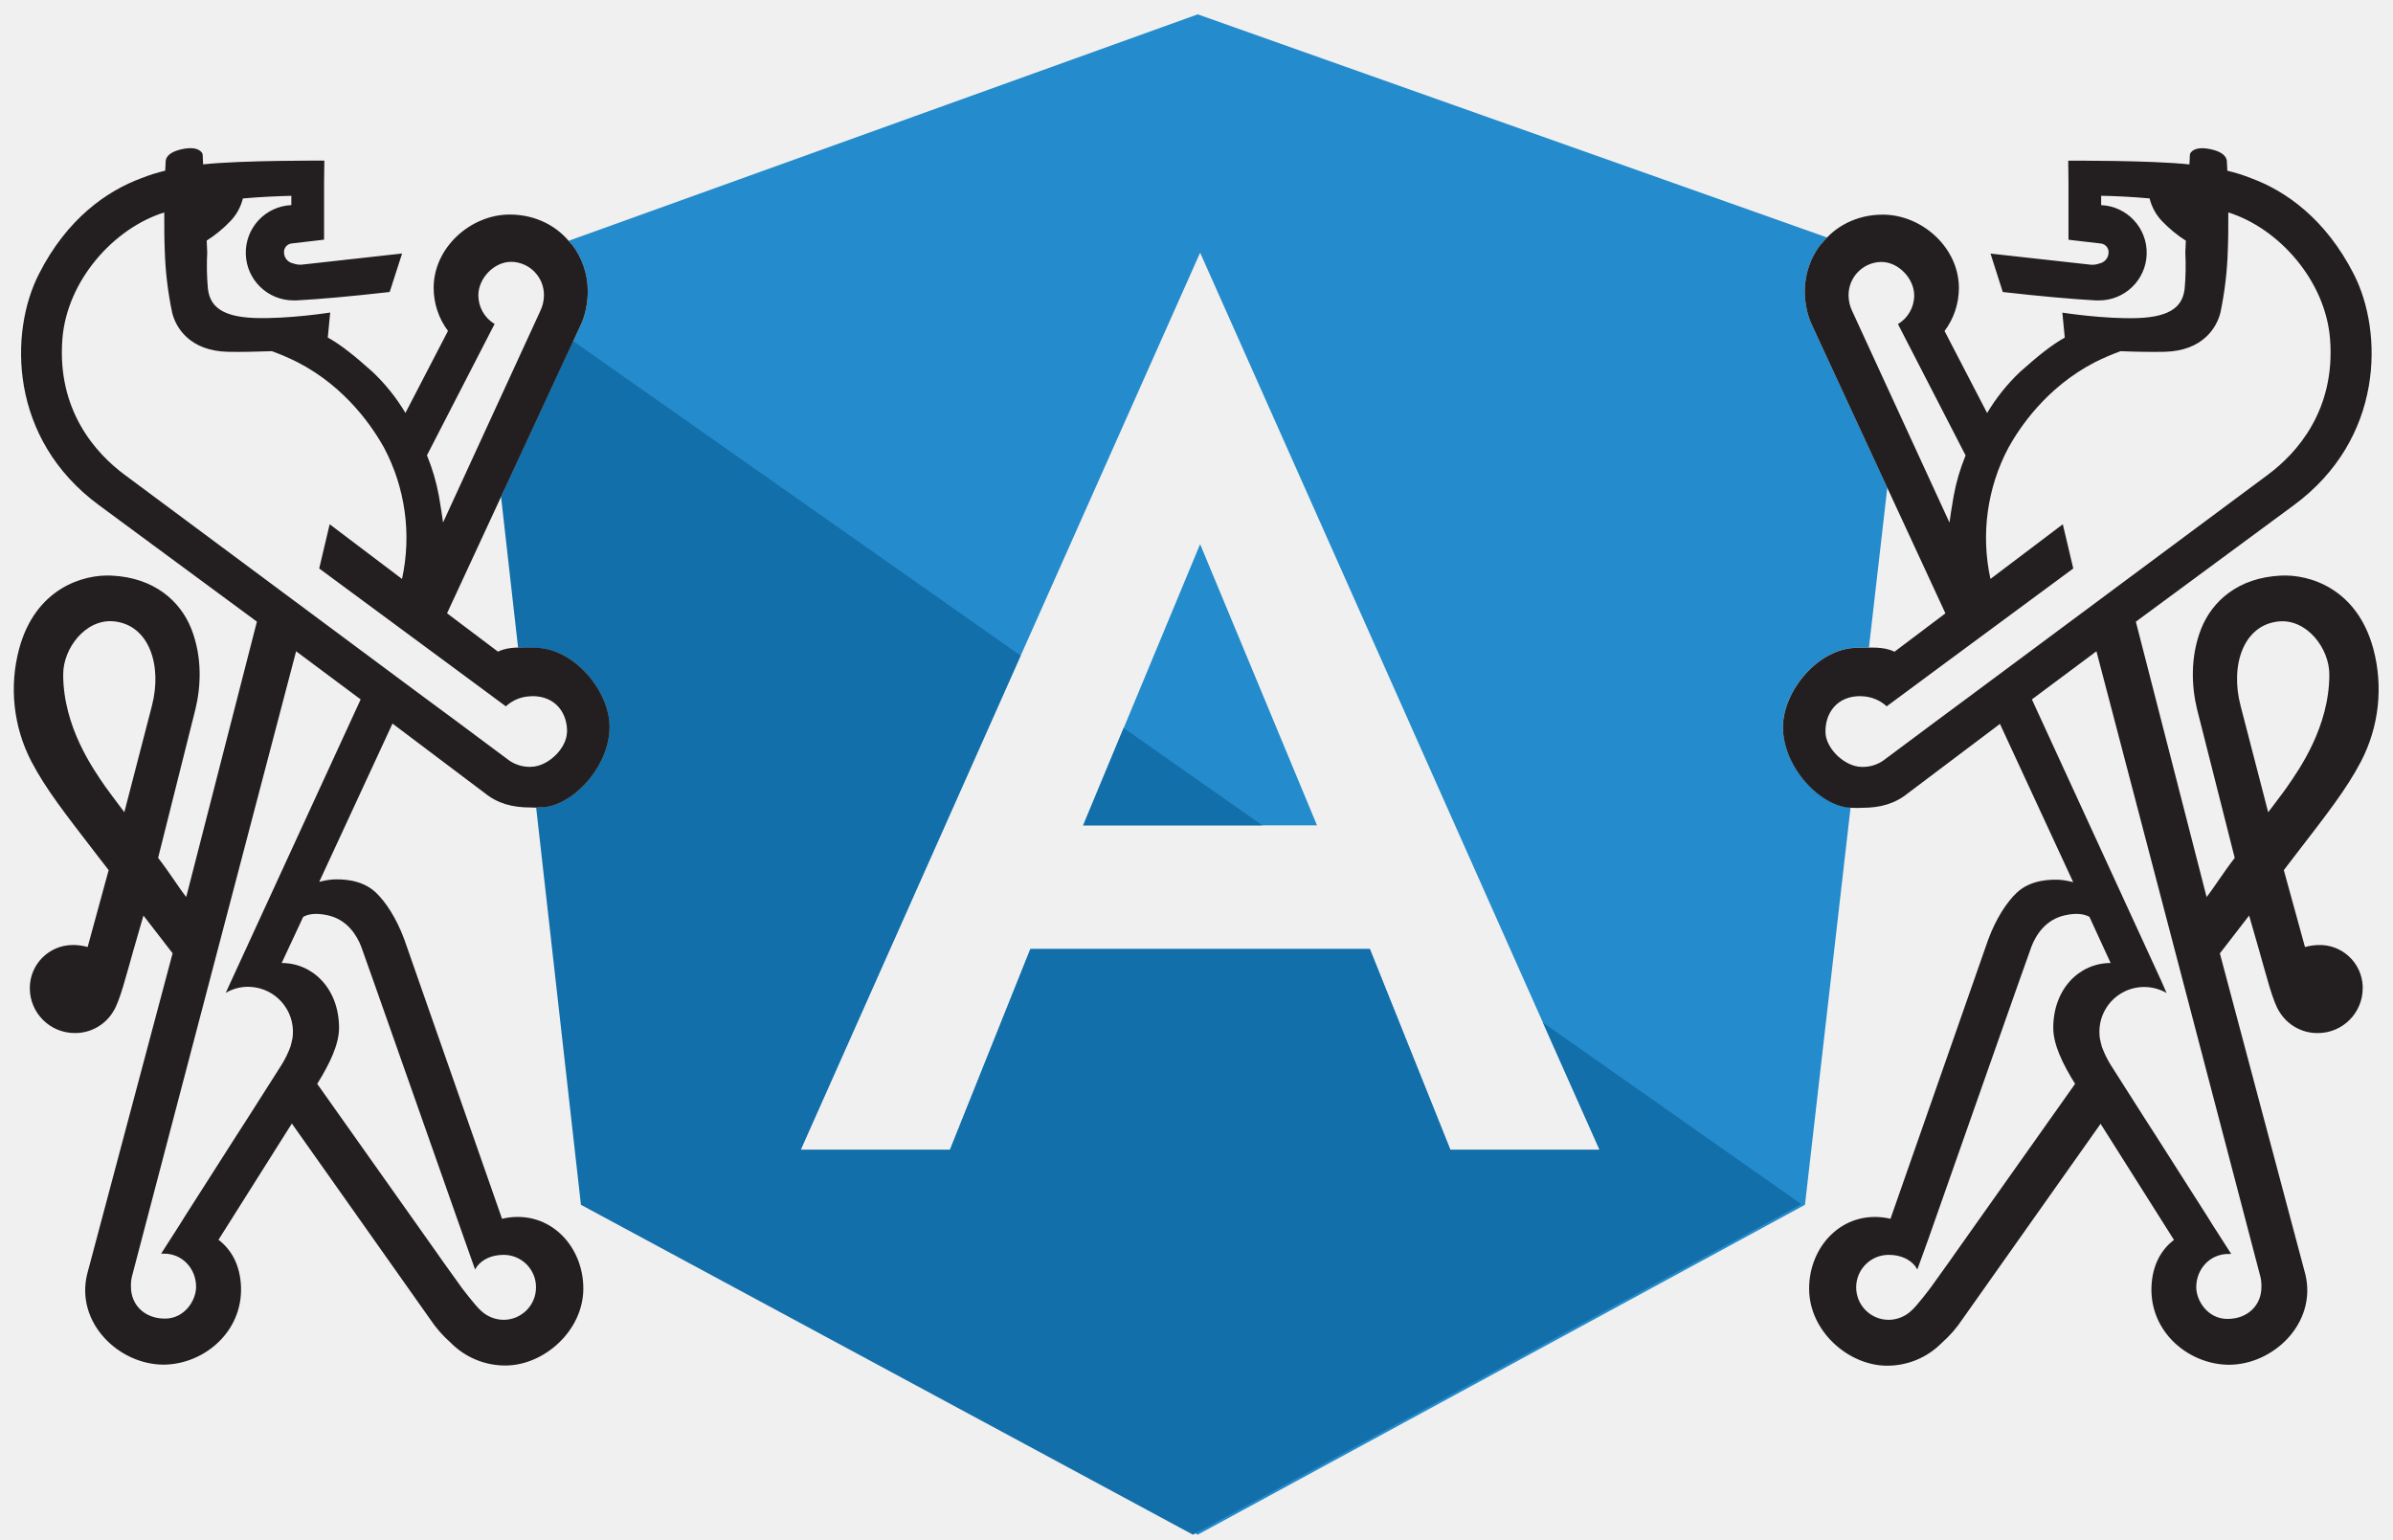
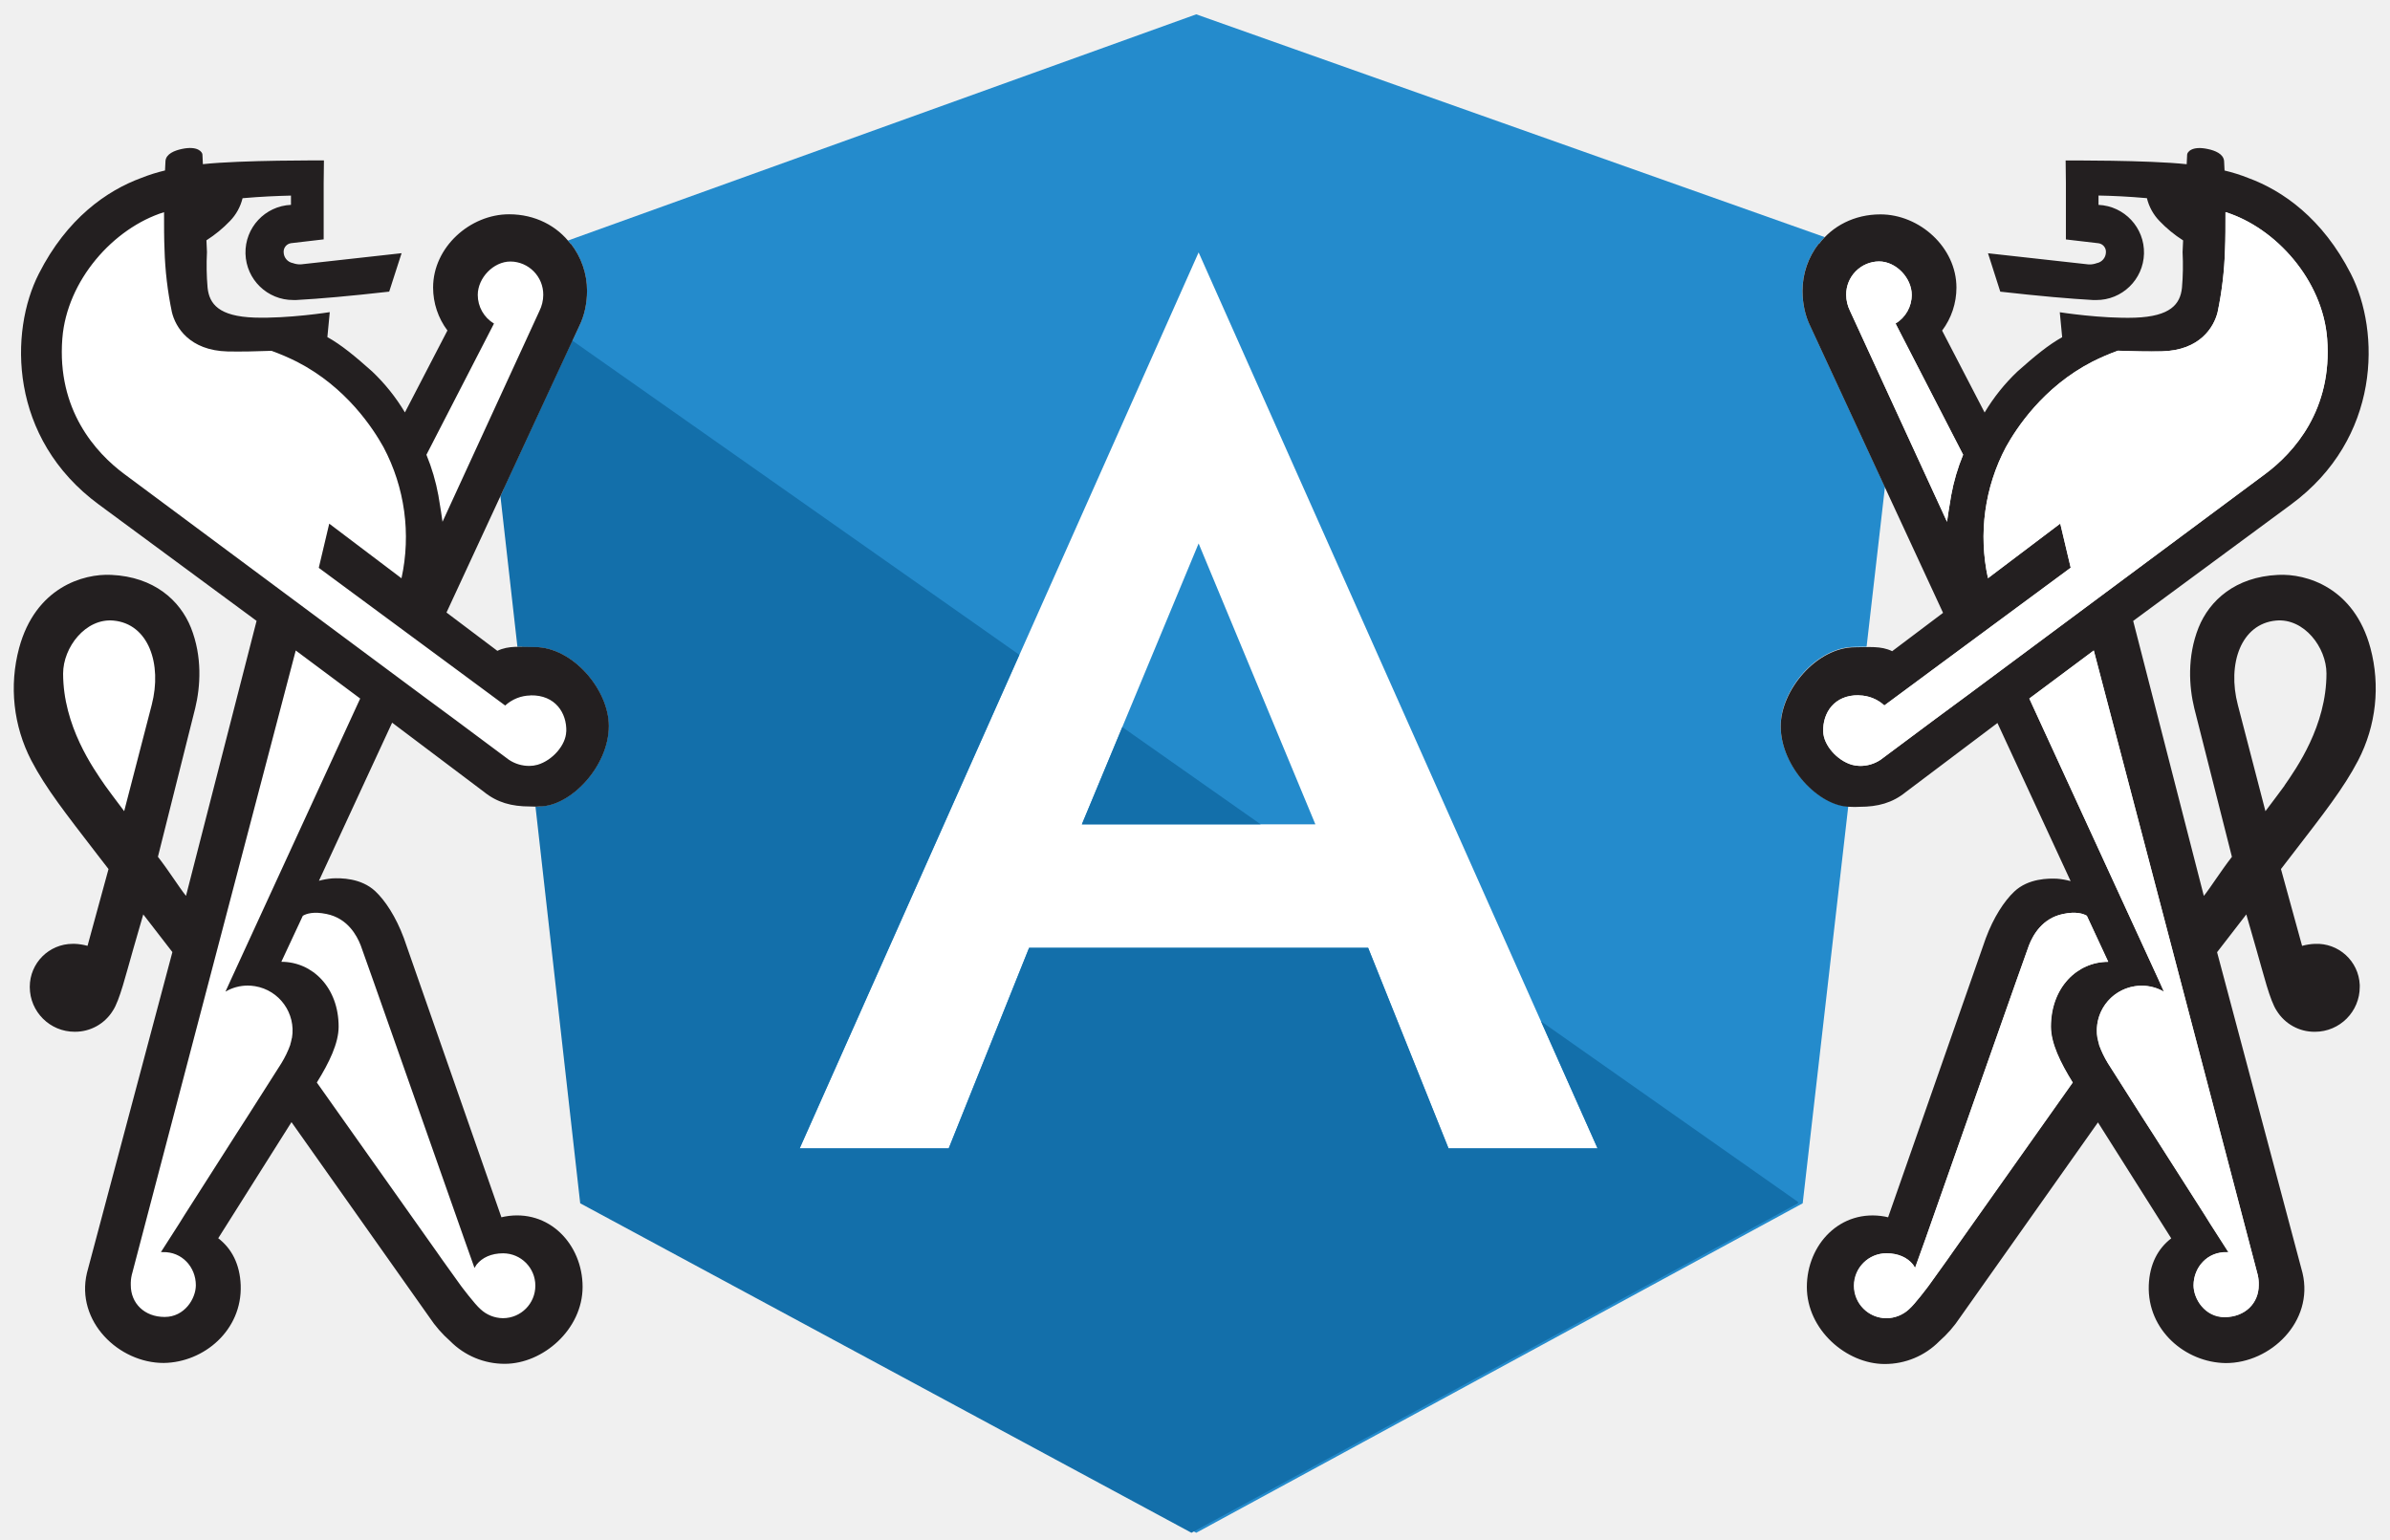
- <svg xmlns="http://www.w3.org/2000/svg" viewBox="0 0 1000.97 643.93">
+ <svg xmlns="http://www.w3.org/2000/svg" viewBox="0 0 1000.97 644.97">
  <defs>
-     <style>.a{fill:#248bcc}.b{fill:#136faa}</style>
+     <style>.a{fill:#fff}.b{fill:#248bcc}.c{fill:#136faa}.d{fill:#231f20}</style>
  </defs>
-   <path class="a" d="M745.76 304.06c0-15.06 15-33.09 31.09-33.09 1.67 0 3.31-.06 4.91-.08l7.68-66.89-31.23-67.42a30.71 30.71 0 0 1-2.46-7.09 36.33 36.33 0 0 1-.83-7.71 32 32 0 0 1 6.84-19.78v.25a32.69 32.69 0 0 1 2.48-2.9L501 6l-263.17 94.74c.41.48.8 1 1.18 1.48V102a32.08 32.08 0 0 1 6.84 19.84 36.33 36.33 0 0 1-.83 7.71 30.71 30.71 0 0 1-2.46 7.09l-31.35 67.7 7.51 66.57c1.7 0 3.43.09 5.2.09C240 271 255 289 255 304.06c0 16.8-15.75 33.45-28.74 33.72L245 504l256 138 254-138 19.08-166.24c-12.9-.61-28.32-17.08-28.32-33.7zM606.68 481L573 397H431l-33.65 84h-62.44L502 105.7 669.09 481z" />
-   <path class="a" d="M453.11 345.26h97.78L502 227.64z" />
-   <path class="b" d="M645.39 427.77l23.7 53.23h-62.41L573 397H431l-33.65 84h-62.44l92-206.74-187.18-131.58-30.15 65.11 7.12 63.1c2.32-.05 4.73.08 7.2.08 16.1 0 31.1 18 31.1 33.09 0 16.94-16 33.73-29.06 33.73a9.3 9.3 0 0 1-1.67.07L243 504l256 138 254-138 .06-.56z" />
-   <path class="b" d="M528 345.26l-58-40.72-16.93 40.72z" />
-   <path d="M255 304.06c0 16.94-16 33.73-29.06 33.73a26.7 26.7 0 0 1-4 0c-7.69 0-13.77-1.64-19.35-6.16l-38.41-28.94-30.65 66.22a31.42 31.42 0 0 1 5.61-1c3.43-.17 12-.23 18 5.39 4.15 3.9 8.64 10.72 11.93 19.56l40.93 117c.45-.14.9-.2 1.38-.31C229.94 506.16 244 521.24 244 539s-16.54 32.23-32.6 32.23a32 32 0 0 1-22.88-9.54 50.09 50.09 0 0 1-8.67-9.94L122.08 470 91.4 518.63c5.59 4.29 9.07 10.8 9.41 19.67.67 18.87-15.42 32.34-32.2 32.57-18.79.08-37-17.38-32.2-37.7.42-1.6 28.18-105.92 35.79-134.39L60 383l-4.15 14.37c-3.09 10.67-5.73 21.73-8.62 26a18.57 18.57 0 0 1-15.92 8.78 18.78 18.78 0 0 1-18.84-18.72v-.11a18 18 0 0 1 18-18h.86a24.07 24.07 0 0 1 5.33.84L45.45 364l-4.52-5.84c-13.59-17.68-21.68-27.9-27.82-39.64A65.47 65.47 0 0 1 8 271.44c6.82-25.32 26.78-31.27 38.68-30.65 17.91.84 28.69 10.72 33.27 22.06 4.86 12.19 4 24.76 1.8 33.8l-15.61 62.21C71 365.1 75 371.66 77.9 375.23l29.56-115.18-66-48.68C3.56 183.55 3.9 138.8 16.28 114.63 28 91.5 44.72 79.82 59.23 74.51a69.48 69.48 0 0 1 9.88-3.11c.11-2 .14-3.4.2-4 .28-3 3.82-4.35 6.82-5 6.76-1.46 8.65 1.35 8.65 2.36l.19 4c16.2-1.76 50.7-1.57 50.7-1.57l-.11 9.46v23.61l-13.7 1.6a3.61 3.61 0 0 0-3.06 3.85 4.72 4.72 0 0 0 3.87 4.49 8.54 8.54 0 0 0 3.12.53h.21l42.19-4.68-5.19 16.1c-16.42 1.86-29.36 3-38.9 3.51h-1.24a19.94 19.94 0 0 1-1-39.86v-3.88c-5.73.14-12.63.42-20.27 1.1a20.77 20.77 0 0 1-5.22 9.49 53.06 53.06 0 0 1-9.91 8.14l.22 4.94a107.81 107.81 0 0 0 .26 14.93c.73 6.85 4.8 12 19.65 12.5 14.12.47 31.52-2.28 31.52-2.28l-1 10.45c5.76 3.2 11.43 7.86 18.73 14.37a80.56 80.56 0 0 1 13.75 17.18l17.8-34.31a30 30 0 0 1-6-18c0-16.93 15.52-30.68 31.83-30.68 10.95 0 20.16 4.91 25.8 12.46V102a32.08 32.08 0 0 1 6.84 19.84 36.33 36.33 0 0 1-.83 7.71 30.71 30.71 0 0 1-2.46 7.09L187 256.55l21.31 16.06c4.7-2.33 10-1.64 15.59-1.64C240 271 255 289 255 304.06zm-17.81 2.36c.26-7.8-4.6-15.38-14.88-15.21l-.19.05a16 16 0 0 0-10.53 4.21l-13.81-10.21-5.92-4.38-58.34-43.07 4.38-18.5 30.26 22.88a80.49 80.49 0 0 0-7.52-54.91c-4.3-7.72-15.47-25.1-36.19-35.76a97.46 97.46 0 0 0-10.72-4.61c-6.29.23-12.89.37-18.39.26C79.33 146.8 73.49 137 72 130.74a148.52 148.52 0 0 1-3.09-26.16c-.2-4.32-.2-10-.2-15.72C47.47 95.51 28 117.44 26.1 141.8c-2.33 29.87 14 47.84 25.86 56.68l124.78 92.73 13.87 10.24 22.49 16.76a15.21 15.21 0 0 0 8.7 2.59 12.6 12.6 0 0 0 3.34-.48c6.26-1.83 11.86-8.25 12-13.9zm-11.26-176.18a15.33 15.33 0 0 0 1.6-6.71 13.87 13.87 0 0 0-13.74-14c-7.16 0-13.7 6.91-13.7 14a14 14 0 0 0 6.79 12l-28.29 54.94a84.61 84.61 0 0 1 5 17c.88 5.22 1.44 8.73 1.74 11.09zm-1.72 408.26a13.53 13.53 0 0 0-13.5-13.56c-4.94 0-8.73 1.77-11.11 4.72l-.88 1.4-4.54-12.8-.51-1.46c-12-34-41.27-117.4-42.59-120.82-1.65-4.24-5.53-11.35-14.26-13.15-5.5-1.17-8.56-.13-10 .74l-9 19.28c13.11 0 24 10.87 24 27.15 0 6.91-3.9 15-9.13 23.41l50.26 71 2.24 3.2 7.89 11s5.78 7.72 8.17 9.75a13.91 13.91 0 0 0 9.43 3.76 13.58 13.58 0 0 0 13.53-13.62zM96.76 410.24l54.1-117.66-27-20.13-68.7 261.64a16.56 16.56 0 0 0-.39 4.21c0 7.53 5.67 13.31 14.2 13.31 8.34 0 13.06-7.69 13.06-13.31 0-7.52-5.76-14.09-13.84-13.86h-.79l7.69-12 2.22-3.57 21.84-34.22 4.55-7.07 14.17-22.27a42.41 42.41 0 0 0 3.74-7.77v-.25a10 10 0 0 0 .43-1.6 4.31 4.31 0 0 1 .25-1 18.83 18.83 0 0 0-15.52-21.64 19.21 19.21 0 0 0-2.93-.25 18.38 18.38 0 0 0-9.4 2.52zm-33.21-115c4.44-17.15-1.34-33.94-16-35.32-11.74-1.09-21.12 11.26-21.12 22.18 0 22 12.66 39.78 17.58 46.91 1.23 1.8 4.27 5.75 8 10.75zM776.85 271c5.6 0 10.89-.69 15.59 1.64l21.31-16.06-55.54-120a30.71 30.71 0 0 1-2.46-7.09 36.33 36.33 0 0 1-.83-7.71 32.12 32.12 0 0 1 6.84-19.78v.25c5.64-7.55 14.85-12.46 25.8-12.46 16.31 0 31.83 13.75 31.83 30.68a30 30 0 0 1-6 18l17.8 34.31a80.56 80.56 0 0 1 13.75-17.18c7.3-6.51 13-11.17 18.73-14.37l-1-10.45s17.4 2.75 31.52 2.28c14.85-.54 18.92-5.65 19.65-12.5a107.81 107.81 0 0 0 .26-14.93l.22-4.94a53.06 53.06 0 0 1-9.91-8.14 20.79 20.79 0 0 1-5.25-9.55c-7.64-.68-14.54-1-20.27-1.1v3.91a19.94 19.94 0 0 1-1 39.86h-1.24c-9.54-.53-22.48-1.65-38.9-3.51l-5.14-16.08 42.19 4.68h.2a8.54 8.54 0 0 0 3.12-.53 4.72 4.72 0 0 0 3.87-4.49 3.61 3.61 0 0 0-3.06-3.85l-13.7-1.6V76.67l-.11-9.46s34.5-.19 50.7 1.57l.19-4c0-1 1.89-3.82 8.65-2.36 3 .62 6.54 2 6.82 5 .06.62.09 2 .2 4a69.48 69.48 0 0 1 9.88 3.11c14.51 5.31 31.19 17 43 40.12 12.38 24.17 12.72 68.92-25.15 96.74l-66 48.68L923 375.25c2.86-3.57 6.93-10.13 11.76-16.37L919 296.65c-2.19-9-3.06-21.61 1.8-33.8 4.58-11.34 15.36-21.22 33.27-22.06 11.9-.62 31.86 5.33 38.68 30.65a65.49 65.49 0 0 1-5.14 47.05c-6.14 11.74-14.23 22-27.82 39.64L955.3 364l8.85 32.17a24.07 24.07 0 0 1 5.33-.84 18 18 0 0 1 18.82 17.14v.86a18.78 18.78 0 0 1-18.73 18.83h-.11a18.57 18.57 0 0 1-15.92-8.78c-2.89-4.27-5.53-15.33-8.62-26L940.79 383l-12.24 15.83c7.61 28.47 35.37 132.79 35.79 134.39 4.78 20.32-13.41 37.78-32.2 37.7-16.78-.23-32.87-13.7-32.2-32.57.34-8.87 3.82-15.38 9.41-19.67l-30.69-48.57-57.77 81.72a50.09 50.09 0 0 1-8.67 9.94 32 32 0 0 1-22.88 9.54c-16.06 0-32.6-14.37-32.6-32.23s14.07-32.87 32.65-29.53c.48.11.93.17 1.38.31L831.67 393c3.29-8.84 7.78-15.66 11.93-19.56 5.93-5.62 14.54-5.56 18-5.39a31.42 31.42 0 0 1 5.61 1l-30.65-66.22-38.41 28.94c-5.58 4.52-11.66 6.16-19.35 6.16a28.93 28.93 0 0 1-3.95 0c-13.05 0-29.06-16.79-29.06-33.73-.03-15.2 14.96-33.2 31.06-33.2zm-1.24 49.35a12.6 12.6 0 0 0 3.34.48 15.21 15.21 0 0 0 8.7-2.59l22.49-16.76L824 291.21l124.78-92.73c11.85-8.84 28.19-26.81 25.86-56.68-1.91-24.36-21.37-46.29-42.56-52.94 0 5.72 0 11.4-.2 15.72a148.52 148.52 0 0 1-3.09 26.16c-1.54 6.29-7.38 16.06-23.38 16.43-5.5.11-12.1 0-18.39-.26a97.46 97.46 0 0 0-10.72 4.61c-20.72 10.66-31.89 28-36.19 35.76a80.49 80.49 0 0 0-7.52 54.91l30.26-22.88 4.38 18.5-58.33 43.07-5.9 4.38-13.81 10.21a16 16 0 0 0-10.53-4.21l-.19-.05c-10.28-.17-15.14 7.41-14.88 15.21.14 5.65 5.76 12.07 12 13.9zm39.84-101.74c.3-2.36.86-5.87 1.74-11.09a84.61 84.61 0 0 1 5-17l-28.29-54.94a14 14 0 0 0 6.79-12c0-7-6.54-14-13.7-14a13.87 13.87 0 0 0-13.76 14 15.33 15.33 0 0 0 1.6 6.71zM790 552.12a13.91 13.91 0 0 0 9.43-3.76c2.39-2 8.17-9.75 8.17-9.75l7.89-11 2.24-3.2 50.26-71c-5.23-8.39-9.13-16.5-9.13-23.41 0-16.28 10.89-27.15 24-27.15L874 383.57c-1.46-.87-4.52-1.91-10-.74-8.73 1.8-12.61 8.91-14.26 13.15-1.32 3.42-30.6 86.77-42.59 120.82l-.51 1.46-4.64 12.8-.88-1.4c-2.38-2.95-6.17-4.72-11.11-4.72a13.59 13.59 0 0 0 0 27.18zM906.26 415.4a18.72 18.72 0 0 0-28.1 16.14 18.43 18.43 0 0 0 .25 3.23 4.31 4.31 0 0 1 .25 1 10 10 0 0 0 .43 1.6v.25a42.41 42.41 0 0 0 3.74 7.77L897 467.66l4.55 7.07L923.39 509l2.22 3.57 7.69 12h-.79c-8.08-.23-13.84 6.34-13.84 13.86 0 5.62 4.72 13.31 13.06 13.31 8.53 0 14.2-5.78 14.2-13.31a16.56 16.56 0 0 0-.39-4.21l-68.62-261.77-27 20.13L904 410.24zm42.5-75.6c3.76-5 6.8-8.95 8-10.75 4.92-7.13 17.58-24.93 17.58-46.91 0-10.92-9.38-23.27-21.12-22.18-14.71 1.38-20.49 18.17-16 35.32z" fill="#231f20" />
+   <path class="a" d="M502 105.7L669.09 481h-62.41L573 397H431l-33.65 84h-62.44zm48.89 239.56L502 227.64l-48.89 117.62z" />
+   <path class="b" d="M758.21 136.61L789.44 204l-7.68 66.86c-1.6 0-3.24.08-4.91.08-16.1 0-31.09 18-31.09 33.09 0 16.62 15.42 33.09 28.32 33.7L755 504 501 642 245 504l-18.75-166.22c13-.27 28.74-16.92 28.74-33.72C255 289 240 271 223.9 271c-1.77 0-3.5-.07-5.2-.09l-7.51-66.57 31.35-67.7a30.71 30.71 0 0 0 2.46-7.09 36.33 36.33 0 0 0 .83-7.71A32.07 32.07 0 0 0 239 102v.25c-.38-.51-.77-1-1.18-1.48L501 6l263.22 93.32a32.69 32.69 0 0 0-2.48 2.9V102a32.08 32.08 0 0 0-6.84 19.84 36.33 36.33 0 0 0 .83 7.71 30.61 30.61 0 0 0 2.48 7.06zM669.09 481L502 105.7 334.91 481h62.41L431 397h142l33.65 84z" />
+   <path class="b" d="M502 227.64l48.89 117.62h-97.78L502 227.64z" />
+   <path class="c" d="M645.39 427.77l23.7 53.23h-62.41L573 397H431l-33.65 84h-62.44l92-206.74-187.18-131.58-30.15 65.11 7.12 63.1c2.32-.05 4.73.08 7.2.08 16.1 0 31.1 18 31.1 33.09 0 16.94-16 33.73-29.06 33.73a9.3 9.3 0 0 1-1.67.07L243 504l256 138 254-138 .06-.56z" />
+   <path class="c" d="M527.98 345.26l-57.94-40.72-16.93 40.72h74.87z" />
+   <path class="a" d="M47.5 260c14.71 1.38 20.49 18.17 16 35.32L52 339.8c-3.76-5-6.8-8.95-8-10.75-4.92-7.13-17.58-24.93-17.58-46.91-.04-10.92 9.34-23.27 21.08-22.14zM210.71 524.94a13.59 13.59 0 0 1 0 27.18 13.91 13.91 0 0 1-9.43-3.76c-2.39-2-8.17-9.75-8.17-9.75l-7.89-11-2.24-3.2-50.26-71c5.23-8.39 9.13-16.5 9.13-23.41 0-16.28-10.89-27.15-24-27.15l9-19.28c1.46-.87 4.52-1.91 10-.74 8.73 1.8 12.61 8.91 14.26 13.15 1.32 3.42 30.6 86.77 42.59 120.82l.51 1.46 4.54 12.8.88-1.4c2.37-2.95 6.14-4.72 11.08-4.72z" />
+   <path class="a" d="M150.86 292.58l-54.1 117.66-2.27 5.16a18.72 18.72 0 0 1 28.1 16.14 18.43 18.43 0 0 1-.25 3.23 4.31 4.31 0 0 0-.25 1 10 10 0 0 1-.43 1.6v.25a42.41 42.41 0 0 1-3.74 7.77l-14.22 22.23-4.55 7.07-21.84 34.22-2.22 3.57-7.69 12h.79c8.08-.27 13.81 6.3 13.81 13.82 0 5.62-4.72 13.31-13.06 13.31-8.53 0-14.2-5.78-14.2-13.31a16.56 16.56 0 0 1 .39-4.21l68.67-261.64zM227.53 123.53a15.33 15.33 0 0 1-1.6 6.71l-40.63 88.34c-.3-2.36-.86-5.87-1.74-11.09a84.61 84.61 0 0 0-5-17l28.29-54.94a14 14 0 0 1-6.79-12c0-7 6.54-14 13.7-14a13.86 13.86 0 0 1 13.77 14zM222.3 291.21c10.28-.17 15.14 7.41 14.88 15.21-.16 5.65-5.78 12.07-12 13.9a12.6 12.6 0 0 1-3.34.48 15.21 15.21 0 0 1-8.7-2.59l-22.49-16.76-13.87-10.24L52 198.48c-11.85-8.84-28.19-26.81-25.86-56.68C28 117.44 47.47 95.51 68.66 88.86c0 5.72 0 11.4.2 15.72A148.48 148.48 0 0 0 72 130.74c1.54 6.29 7.38 16.06 23.38 16.43 5.5.11 12.1 0 18.39-.26a97.46 97.46 0 0 1 10.72 4.61c20.72 10.66 31.89 28 36.19 35.76a80.49 80.49 0 0 1 7.52 54.91l-30.26-22.88-4.38 18.5 58.34 43.07 5.92 4.38 13.81 10.21a16 16 0 0 1 10.53-4.21z" />
+   <path class="d" d="M223.9 271c16.1 0 31.1 18 31.1 33.06 0 16.94-16 33.73-29.06 33.73a9.07 9.07 0 0 1-1.28.08c-.87 0-1.77-.08-2.67-.08-7.69 0-13.77-1.64-19.35-6.16l-38.41-28.94-30.65 66.22a31.42 31.42 0 0 1 5.61-1c3.43-.17 12-.23 18 5.39 4.15 3.9 8.64 10.72 11.93 19.56l40.88 117c.45-.14.9-.2 1.38-.31C229.94 506.16 244 521.24 244 539s-16.54 32.23-32.6 32.23a32 32 0 0 1-22.88-9.54 50.09 50.09 0 0 1-8.67-9.94L122.08 470 91.4 518.63c5.59 4.29 9.07 10.8 9.41 19.67.67 18.87-15.42 32.34-32.2 32.57-18.79.08-37-17.38-32.2-37.7.42-1.6 28.18-105.92 35.79-134.39L60 383l-4.15 14.37c-3.09 10.67-5.73 21.73-8.62 26a18.57 18.57 0 0 1-15.92 8.78 18.78 18.78 0 0 1-18.84-18.72v-.11a18 18 0 0 1 18-18h.86a24.07 24.07 0 0 1 5.33.84L45.45 364l-4.52-5.84c-13.59-17.68-21.68-27.9-27.82-39.64A65.47 65.47 0 0 1 8 271.44c6.82-25.32 26.78-31.27 38.68-30.65 17.91.84 28.69 10.72 33.27 22.06 4.86 12.19 4 24.76 1.8 33.8l-15.61 62.21C71 365.1 75 371.66 77.9 375.23l29.56-115.18-66-48.68C3.56 183.55 3.9 138.8 16.28 114.63 28 91.5 44.72 79.82 59.23 74.51a69.48 69.48 0 0 1 9.88-3.11c.11-2 .14-3.4.2-4 .28-3 3.82-4.35 6.82-5 6.76-1.46 8.65 1.35 8.65 2.36l.19 4c16.2-1.76 50.7-1.57 50.7-1.57l-.11 9.46v23.61l-13.7 1.6a3.61 3.61 0 0 0-3.06 3.85 4.72 4.72 0 0 0 3.87 4.49 8.54 8.54 0 0 0 3.12.53h.21l42.19-4.68-5.19 16.1c-16.42 1.86-29.36 3-38.9 3.51h-1.24a19.94 19.94 0 0 1-1-39.86v-3.88c-5.73.14-12.63.42-20.27 1.1a20.77 20.77 0 0 1-5.22 9.49 53.06 53.06 0 0 1-9.91 8.14l.22 4.94a107.81 107.81 0 0 0 .26 14.93c.73 6.85 4.8 12 19.65 12.5 14.12.47 31.52-2.28 31.52-2.28l-1 10.45c5.76 3.2 11.43 7.86 18.73 14.37a80.56 80.56 0 0 1 13.75 17.18l17.8-34.31a30 30 0 0 1-6-18c0-16.93 15.52-30.68 31.83-30.68 10.95 0 20.16 4.91 25.8 12.46V102a32.08 32.08 0 0 1 6.84 19.84 36.33 36.33 0 0 1-.83 7.71 30.71 30.71 0 0 1-2.46 7.09L187 256.55l21.31 16.06c4.69-2.33 9.99-1.61 15.59-1.61zm13.28 35.45c.26-7.8-4.6-15.38-14.88-15.21l-.19.05a16 16 0 0 0-10.53 4.21l-13.81-10.21-5.92-4.38-58.34-43.07 4.38-18.5 30.26 22.88a80.49 80.49 0 0 0-7.52-54.91c-4.3-7.72-15.47-25.1-36.19-35.76a97.46 97.46 0 0 0-10.72-4.61c-6.29.23-12.89.37-18.39.26-16-.4-21.84-10.2-23.33-16.46a148.52 148.52 0 0 1-3.09-26.16c-.2-4.32-.2-10-.2-15.72C47.47 95.51 28 117.44 26.1 141.8c-2.33 29.87 14 47.84 25.86 56.68l124.78 92.73 13.87 10.24 22.49 16.76a15.21 15.21 0 0 0 8.7 2.59 12.6 12.6 0 0 0 3.34-.48c6.26-1.83 11.86-8.25 12-13.9zm-11.25-176.21a15.33 15.33 0 0 0 1.6-6.71 13.87 13.87 0 0 0-13.74-14c-7.16 0-13.7 6.91-13.7 14a14 14 0 0 0 6.79 12l-28.29 54.94a84.61 84.61 0 0 1 5 17c.88 5.22 1.44 8.73 1.74 11.09zm-1.72 408.26a13.53 13.53 0 0 0-13.5-13.56c-4.94 0-8.73 1.77-11.11 4.72l-.88 1.4-4.54-12.8-.51-1.46c-12-34-41.27-117.4-42.59-120.82-1.65-4.24-5.53-11.35-14.26-13.15-5.5-1.17-8.56-.13-10 .74l-9 19.28c13.11 0 24 10.87 24 27.15 0 6.91-3.9 15-9.13 23.41l50.26 71 2.24 3.2 7.89 11s5.78 7.72 8.17 9.75a13.91 13.91 0 0 0 9.43 3.76 13.58 13.58 0 0 0 13.53-13.62zM96.76 410.24l54.1-117.66-27-20.13-68.7 261.64a16.56 16.56 0 0 0-.39 4.21c0 7.53 5.67 13.31 14.2 13.31 8.34 0 13.06-7.69 13.06-13.31 0-7.52-5.76-14.09-13.84-13.86h-.79l7.69-12 2.22-3.57 21.84-34.22 4.55-7.07 14.17-22.27a42.41 42.41 0 0 0 3.74-7.77v-.25a10 10 0 0 0 .43-1.6 4.31 4.31 0 0 1 .25-1 18.83 18.83 0 0 0-15.52-21.64 19.21 19.21 0 0 0-2.93-.25 18.38 18.38 0 0 0-9.4 2.52zm-33.21-115c4.44-17.15-1.34-33.94-16-35.32-11.74-1.09-21.12 11.26-21.12 22.18 0 22 12.66 39.78 17.58 46.91 1.23 1.8 4.27 5.75 8 10.75zM992.78 271.44a65.49 65.49 0 0 1-5.14 47.05c-6.14 11.74-14.23 22-27.82 39.64L955.3 364l8.85 32.17a24.07 24.07 0 0 1 5.33-.84 18 18 0 0 1 18.82 17.14v.86a18.78 18.78 0 0 1-18.73 18.83h-.11a18.57 18.57 0 0 1-15.92-8.78c-2.89-4.27-5.53-15.33-8.62-26L940.79 383l-12.24 15.83c7.61 28.47 35.37 132.79 35.79 134.39 4.78 20.32-13.41 37.78-32.2 37.7-16.78-.23-32.87-13.7-32.2-32.57.34-8.87 3.82-15.38 9.41-19.67l-30.69-48.57-57.77 81.72a50.09 50.09 0 0 1-8.67 9.94 32 32 0 0 1-22.88 9.54c-16.06 0-32.6-14.37-32.6-32.23s14.07-32.87 32.65-29.53c.48.11.93.17 1.38.31L831.67 393c3.29-8.84 7.78-15.66 11.93-19.56 5.93-5.62 14.54-5.56 18-5.39a31.42 31.42 0 0 1 5.61 1l-30.65-66.22-38.41 28.94c-5.58 4.52-11.66 6.16-19.35 6.16a28.93 28.93 0 0 1-3.95 0c-6.52 0-13.79-4.2-19.42-10.51s-9.64-14.75-9.64-23.22c0-15.06 15-33.09 31.09-33.09 5.6 0 10.89-.69 15.59 1.64l21.31-16.06-55.57-120a30.71 30.71 0 0 1-2.46-7.09 36.33 36.33 0 0 1-.83-7.71 32.12 32.12 0 0 1 6.84-19.89v.25c5.64-7.55 14.85-12.46 25.8-12.46 16.31 0 31.83 13.75 31.83 30.68a30 30 0 0 1-6 18l17.8 34.31a80.56 80.56 0 0 1 13.75-17.18c7.3-6.51 13-11.17 18.73-14.37l-1-10.45s17.4 2.75 31.52 2.28c14.85-.54 18.92-5.65 19.65-12.5a107.81 107.81 0 0 0 .26-14.93l.22-4.94a53.06 53.06 0 0 1-9.91-8.14 20.79 20.79 0 0 1-5.25-9.55c-7.64-.68-14.54-1-20.27-1.1v3.91a19.94 19.94 0 0 1-1 39.86h-1.24c-9.54-.53-22.48-1.65-38.9-3.51l-5.14-16.08 42.19 4.68h.2a8.54 8.54 0 0 0 3.12-.53 4.72 4.72 0 0 0 3.87-4.49 3.61 3.61 0 0 0-3.06-3.85l-13.7-1.6V76.67l-.11-9.46s34.5-.19 50.7 1.57l.19-4c0-1 1.89-3.82 8.65-2.36 3 .62 6.54 2 6.82 5 .06.62.09 2 .2 4a69.48 69.48 0 0 1 9.88 3.11c14.51 5.31 31.19 17 43 40.12 12.38 24.17 12.72 68.92-25.15 96.74l-66 48.68L923 375.25c2.86-3.57 6.93-10.13 11.76-16.37L919 296.65c-2.19-9-3.06-21.61 1.8-33.8 4.58-11.34 15.36-21.22 33.27-22.06 11.93-.62 31.93 5.33 38.71 30.65zm-44-73c11.85-8.84 28.19-26.81 25.86-56.68-1.91-24.36-21.37-46.29-42.56-52.94 0 5.72 0 11.4-.2 15.72a148.52 148.52 0 0 1-3.09 26.16c-1.54 6.29-7.38 16.06-23.38 16.43-5.5.11-12.1 0-18.39-.26a97.46 97.46 0 0 0-10.72 4.61c-20.72 10.66-31.89 28-36.19 35.76a80.49 80.49 0 0 0-7.52 54.91l30.26-22.88 4.38 18.5-58.33 43.11-5.9 4.38-13.81 10.21a16 16 0 0 0-10.53-4.21l-.19-.05c-10.28-.17-15.14 7.41-14.88 15.21.16 5.65 5.78 12.07 12 13.9a12.6 12.6 0 0 0 3.34.48 15.21 15.21 0 0 0 8.7-2.59l22.49-16.76L824 291.21zm8 130.57c4.92-7.13 17.58-24.93 17.58-46.91 0-10.92-9.38-23.27-21.12-22.18-14.71 1.38-20.49 18.17-16 35.32l11.56 44.52c3.72-5 6.76-8.91 8-10.71zM946 538.3a16.56 16.56 0 0 0-.39-4.21l-68.69-261.64-27 20.13L904 410.24l2.27 5.16a18.72 18.72 0 0 0-28.1 16.14 18.43 18.43 0 0 0 .25 3.23 4.31 4.31 0 0 1 .25 1 10 10 0 0 0 .43 1.6v.25a42.41 42.41 0 0 0 3.74 7.77L897 467.66l4.55 7.07L923.4 509l2.22 3.57 7.69 12h-.79c-8.08-.23-13.84 6.34-13.84 13.86 0 5.62 4.72 13.31 13.06 13.31 8.57-.13 14.26-5.91 14.26-13.44zm-63.1-135.45l-8.9-19.28c-1.46-.87-4.52-1.91-10-.74-8.73 1.8-12.61 8.91-14.26 13.15-1.32 3.42-30.6 86.77-42.59 120.82l-.51 1.46-4.64 12.8-.88-1.4c-2.38-2.95-6.17-4.72-11.11-4.72a13.59 13.59 0 0 0 0 27.18 13.91 13.91 0 0 0 9.43-3.76c2.39-2 8.17-9.75 8.17-9.75l7.89-11 2.24-3.2 50.26-71c-5.23-8.39-9.13-16.5-9.13-23.41.03-16.28 10.92-27.15 24.03-27.15zm-60.72-212.4l-28.29-54.94a14 14 0 0 0 6.79-12c0-7-6.54-14-13.7-14a13.87 13.87 0 0 0-13.76 14 15.33 15.33 0 0 0 1.6 6.71l40.63 88.34c.3-2.36.86-5.87 1.74-11.09a84.12 84.12 0 0 1 5-17z" />
+   <path class="a" d="M974.65 141.8c2.33 29.87-14 47.84-25.86 56.68L824 291.21l-13.87 10.24-22.49 16.76a15.21 15.21 0 0 1-8.7 2.59 12.6 12.6 0 0 1-3.34-.48c-6.26-1.83-11.88-8.25-12-13.9-.26-7.8 4.6-15.38 14.88-15.21l.19.05a16 16 0 0 1 10.53 4.21l13.8-10.21 5.92-4.38 58.34-43.07-4.38-18.5-30.28 22.88a80.49 80.49 0 0 1 7.52-54.91c4.3-7.72 15.47-25.1 36.19-35.76a97 97 0 0 1 10.69-4.61c6.29.23 12.89.37 18.39.26 16-.37 21.84-10.14 23.38-16.43a148.52 148.52 0 0 0 3.09-26.16c.2-4.32.2-10 .2-15.72 21.22 6.65 40.68 28.58 42.59 52.94zM945.59 534.09a16.56 16.56 0 0 1 .39 4.21c0 7.53-5.67 13.31-14.2 13.31-8.34 0-13.06-7.69-13.06-13.31 0-7.52 5.76-14.09 13.84-13.86h.79l-7.69-12-2.22-3.57-21.84-34.18-4.55-7.07-14.17-22.27a42.41 42.41 0 0 1-3.74-7.77v-.25a10 10 0 0 1-.43-1.6 4.31 4.31 0 0 0-.25-1A18.83 18.83 0 0 1 894 413.09a19.21 19.21 0 0 1 2.93-.25 18.38 18.38 0 0 1 9.4 2.52l-2.33-5.12-54.1-117.66 27-20.13z" />
+   <path class="a" d="M874 383.57l9 19.28c-13.11 0-24 10.87-24 27.15 0 6.91 3.9 15 9.13 23.41l-50.26 71-2.24 3.2-7.89 11s-5.78 7.72-8.17 9.75a13.91 13.91 0 0 1-9.43 3.76 13.59 13.59 0 0 1 0-27.18c4.94 0 8.73 1.77 11.11 4.72l.88 1.4 4.54-12.8.51-1.46c12-34 41.27-117.4 42.59-120.82 1.65-4.24 5.53-11.35 14.26-13.15 5.4-1.17 8.46-.13 9.97.74zM793.89 135.51l28.29 54.94a84.61 84.61 0 0 0-5 17c-.88 5.22-1.44 8.73-1.74 11.09l-40.63-88.34a15.33 15.33 0 0 1-1.6-6.71 13.87 13.87 0 0 1 13.74-14c7.16 0 13.7 6.91 13.7 14a14 14 0 0 1-6.76 12.02z" />
</svg>
